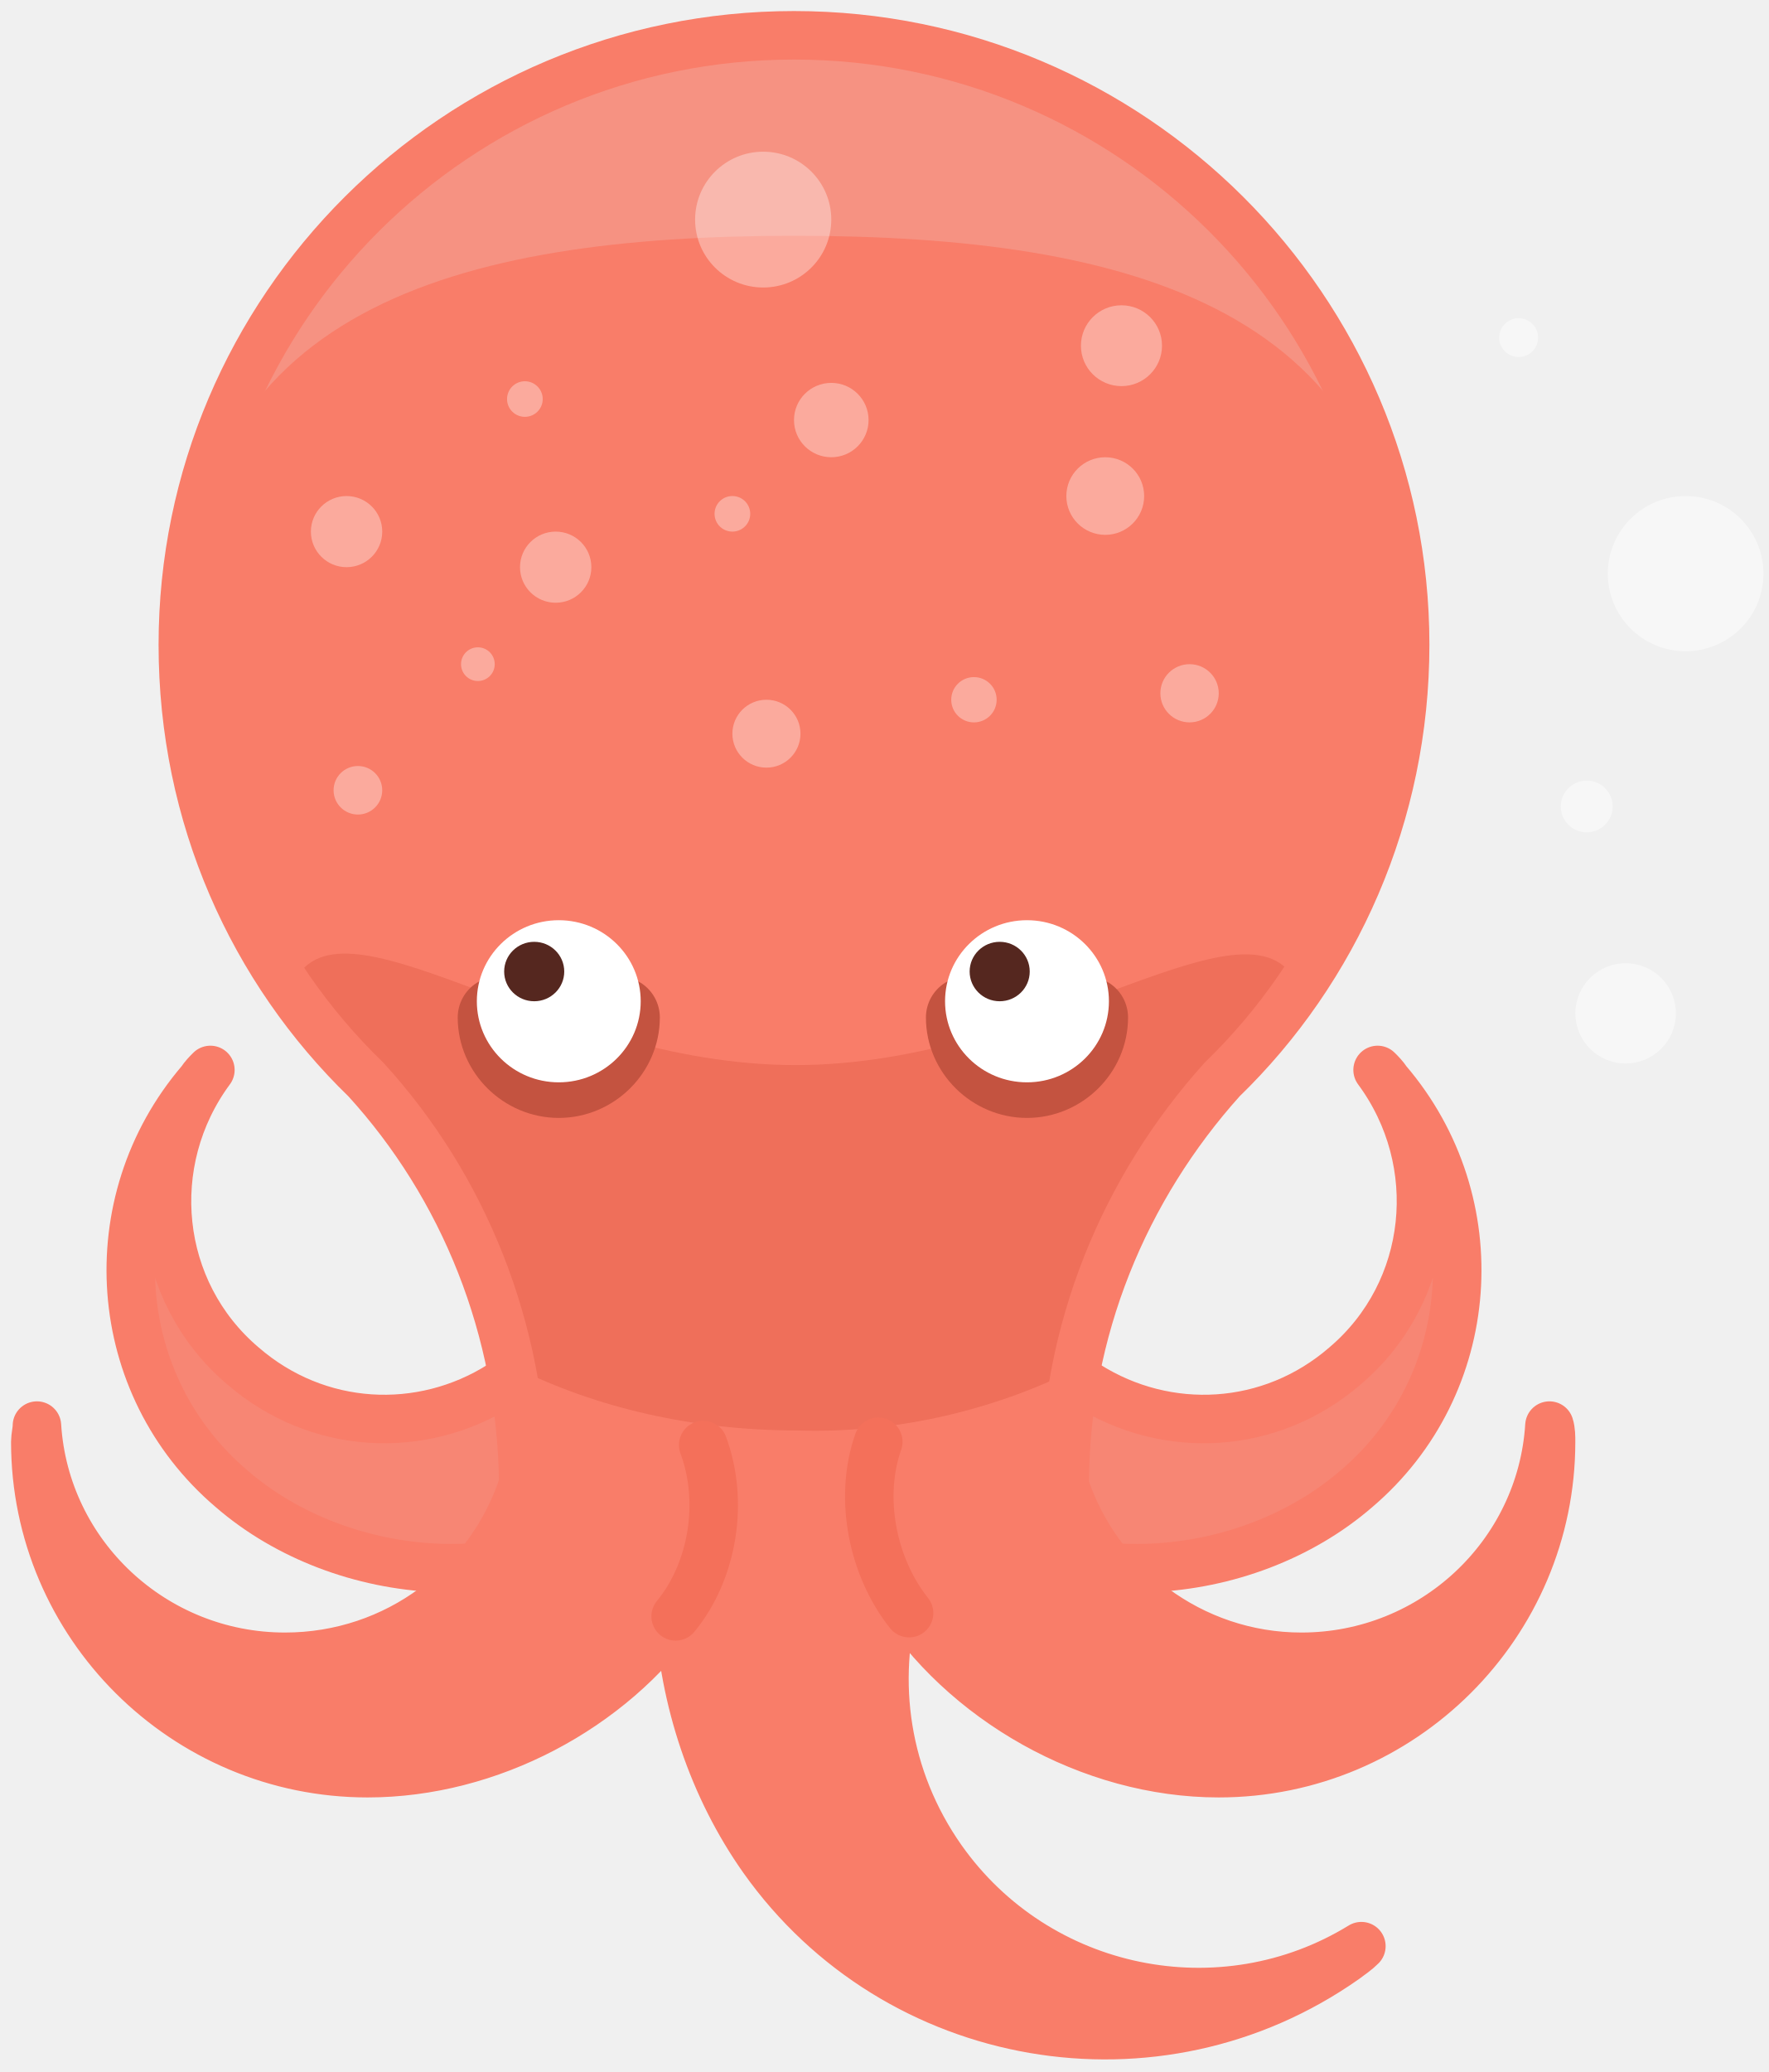
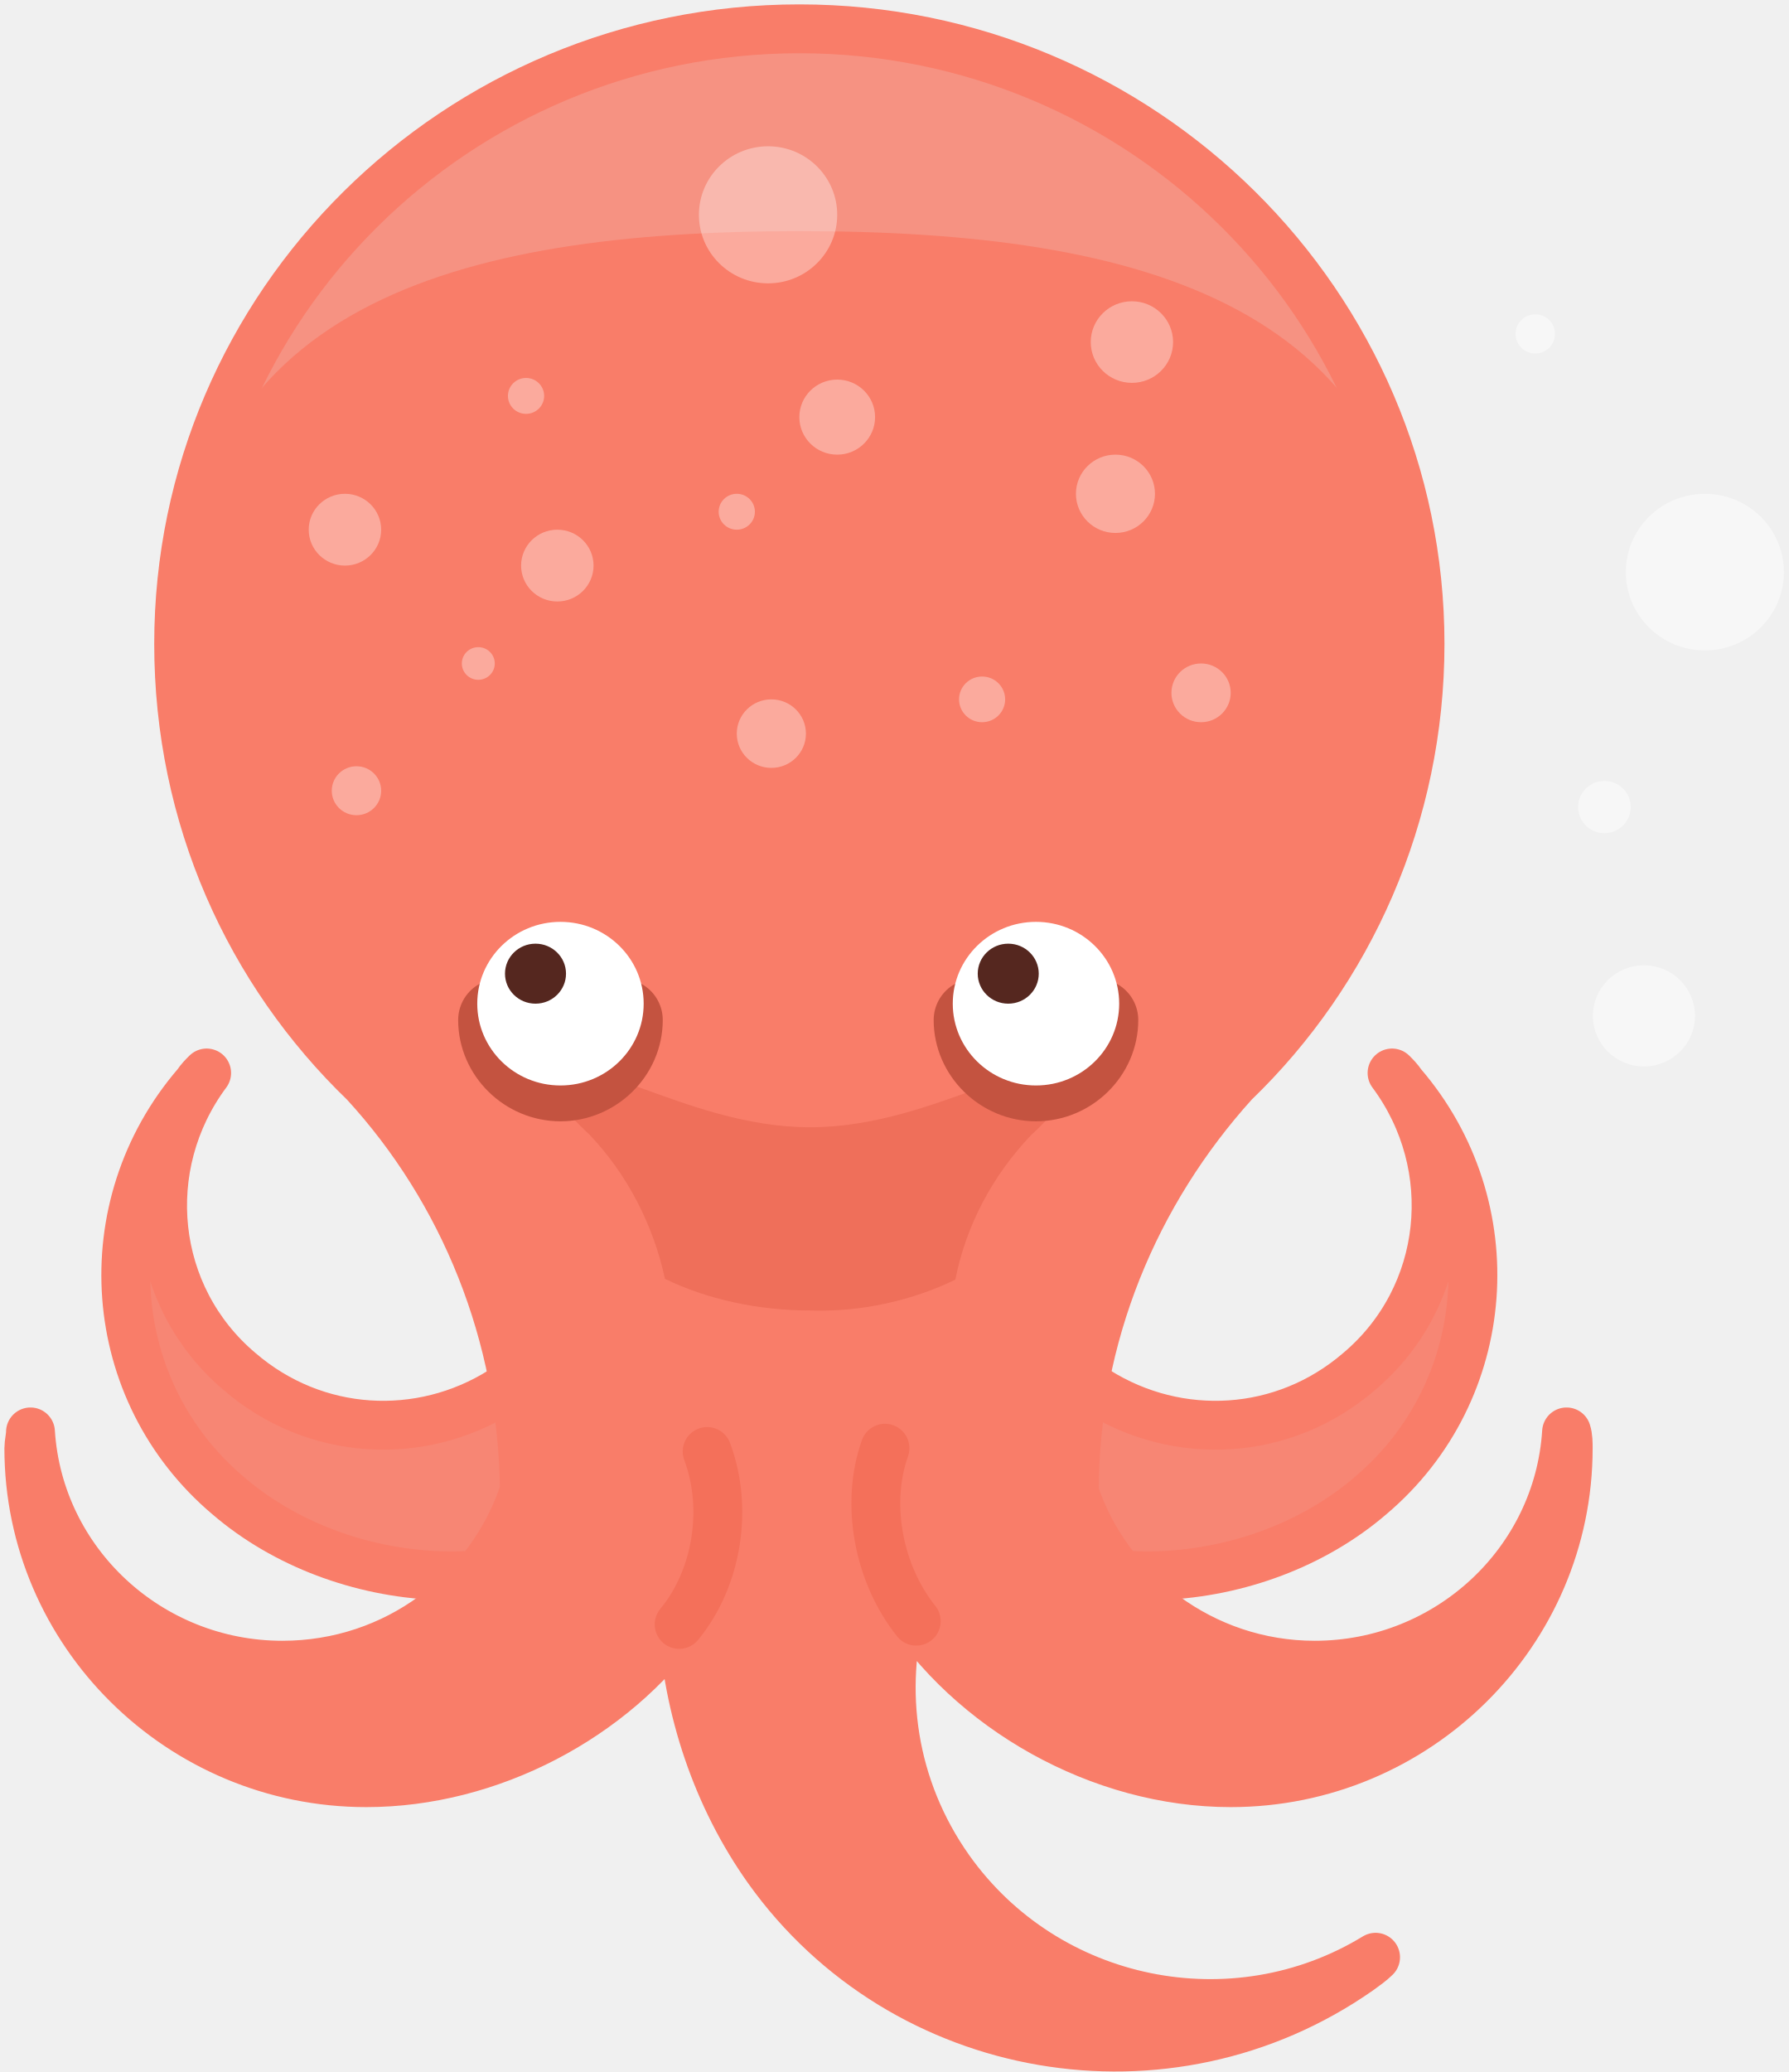
- <svg xmlns="http://www.w3.org/2000/svg" width="105px" height="123px" viewBox="0 0 105 123" version="1.1">
+ <svg xmlns="http://www.w3.org/2000/svg" width="329px" height="381px" viewBox="0 0 329 381" version="1.1">
  <defs />
  <g id="Page-1" stroke="none" stroke-width="1" fill="none" fill-rule="evenodd">
-     <g id="Desktop-HD-Copy-6" transform="translate(-666, -95)">
-       <g id="if__octopus_1376623" transform="translate(668, 97)">
-         <g id="Group" transform="translate(5.294393, 61.41936)">
-           <g id="Shape">
-             <path d="M22.429,18.81 C17.712,21.785 11.551,21.497 7.123,17.658 C1.925,13.244 1.155,5.566 5.198,0.096 C5.006,0.288 4.813,0.48 4.621,0.768 C-1.54,7.965 -0.77,18.81 6.45,24.952 C13.092,30.71 24.258,31.477 30.515,25.719 L22.429,18.81 Z" fill="#F78674" fill-rule="nonzero" />
-             <path d="M22.429,18.81 C17.712,21.785 11.551,21.497 7.123,17.658 C1.925,13.244 1.155,5.566 5.198,0.096 C5.006,0.288 4.813,0.48 4.621,0.768 C-1.54,7.965 -0.77,18.81 6.45,24.952 C13.092,30.71 24.258,31.477 30.515,25.719 L22.429,18.81 Z" stroke="#F97D69" stroke-width="2.88" stroke-linecap="round" stroke-linejoin="round" />
-           </g>
-           <g id="Shape" transform="translate(49.09346, 0)">
-             <path d="M8.182,18.81 C12.899,21.785 19.06,21.497 23.488,17.658 C28.686,13.244 29.456,5.566 25.413,0.096 C25.606,0.288 25.798,0.48 25.991,0.768 C32.151,7.965 31.381,18.81 24.162,24.952 C17.52,30.71 6.353,31.477 0.096,25.719 L8.182,18.81 Z" fill="#F78674" fill-rule="nonzero" />
-             <path d="M8.182,18.81 C12.899,21.785 19.06,21.497 23.488,17.658 C28.686,13.244 29.456,5.566 25.413,0.096 C25.606,0.288 25.798,0.48 25.991,0.768 C32.151,7.965 31.381,18.81 24.162,24.952 C17.52,30.71 6.353,31.477 0.096,25.719 L8.182,18.81 Z" stroke="#F97D69" stroke-width="2.88" stroke-linecap="round" stroke-linejoin="round" />
-           </g>
-         </g>
-         <path d="M70.367,103.261 C81.245,103.261 90.101,94.432 90.101,83.588 C90.101,83.3 90.101,82.916 90.005,82.628 C89.523,90.306 83.074,96.352 75.277,96.352 C68.731,96.352 63.148,92.033 61.222,86.179 C61.222,76.966 64.784,68.521 70.56,62.091 C77.298,55.565 81.437,46.352 81.437,36.276 C81.437,16.315 65.169,0.096 45.147,0.096 C25.124,0.096 8.856,16.315 8.856,36.276 C8.856,46.448 12.995,55.565 19.734,62.091 C25.509,68.425 28.975,76.87 29.071,86.083 C27.146,92.033 21.563,96.352 14.921,96.352 C7.123,96.352 0.674,90.306 0.193,82.628 C0.193,82.916 0.096,83.3 0.096,83.588 C0.096,94.432 8.952,103.261 19.83,103.261 C27.05,103.261 34.269,99.423 38.312,93.665 C38.601,98.943 40.334,104.125 43.318,108.348 C51.211,119.48 66.709,122.167 77.876,114.298 C78.261,114.01 78.55,113.818 78.838,113.53 C70.56,118.616 59.586,116.409 53.907,108.348 C50.537,103.549 49.767,97.791 51.211,92.609 C55.158,98.943 62.763,103.261 70.367,103.261 Z" id="Shape" fill="#F69282" fill-rule="nonzero" />
-         <path d="M70.367,103.261 C81.245,103.261 90.101,94.432 90.101,83.588 C90.101,83.3 90.101,82.916 90.005,82.628 C89.523,90.306 83.074,96.352 75.277,96.352 C68.731,96.352 63.148,92.033 61.222,86.179 C61.222,76.966 64.784,68.521 70.56,62.091 C77.298,55.565 81.437,46.352 81.437,36.276 C81.437,16.315 65.169,11.996 45.147,11.996 C25.124,11.996 8.856,16.315 8.856,36.276 C8.856,46.448 12.995,55.565 19.734,62.091 C25.509,68.425 28.975,76.87 29.071,86.083 C27.146,92.033 21.563,96.352 14.921,96.352 C7.123,96.352 0.674,90.306 0.193,82.628 C0.193,82.916 0.096,83.3 0.096,83.588 C0.096,94.432 8.952,103.261 19.83,103.261 C27.05,103.261 34.269,99.423 38.312,93.665 C38.601,98.943 40.334,104.125 43.318,108.348 C51.211,119.48 66.709,122.167 77.876,114.298 C78.261,114.01 78.55,113.818 78.838,113.53 C70.56,118.616 59.586,116.409 53.907,108.348 C50.537,103.549 49.767,97.791 51.211,92.609 C55.158,98.943 62.763,103.261 70.367,103.261 Z" id="Shape" fill="#F97D69" fill-rule="nonzero" />
-         <path d="M61.896,79.269 C63.148,72.744 66.228,66.89 70.56,62.187 C72.293,60.556 73.833,58.732 75.18,56.717 C72.581,50.191 60.164,61.227 45.243,61.227 C30.322,61.227 17.905,50.191 15.306,56.621 C16.653,58.636 18.193,60.46 19.926,62.091 C24.258,66.794 27.242,72.744 28.59,79.173 C33.403,81.573 39.179,82.916 45.339,82.916 C51.307,83.108 57.083,81.669 61.896,79.269 Z" id="Shape" fill="#E76650" fill-rule="nonzero" opacity="0.6" />
-         <path d="M70.367,103.261 C81.245,103.261 90.101,94.432 90.101,83.588 C90.101,83.3 90.101,82.916 90.005,82.628 C89.523,90.306 83.074,96.352 75.277,96.352 C68.731,96.352 63.148,92.033 61.222,86.179 C61.222,76.966 64.784,68.521 70.56,62.091 C77.298,55.565 81.437,46.352 81.437,36.276 C81.437,16.315 65.169,0.096 45.147,0.096 C25.124,0.096 8.856,16.315 8.856,36.276 C8.856,46.448 12.995,55.565 19.734,62.091 C25.509,68.425 28.975,76.87 29.071,86.083 C27.146,92.033 21.563,96.352 14.921,96.352 C7.123,96.352 0.674,90.306 0.193,82.628 C0.193,82.916 0.096,83.3 0.096,83.588 C0.096,94.432 8.952,103.261 19.83,103.261 C27.05,103.261 34.269,99.423 38.312,93.665 C38.601,98.943 40.334,104.125 43.318,108.348 C51.211,119.48 66.709,122.167 77.876,114.298 C78.261,114.01 78.55,113.818 78.838,113.53 C70.56,118.616 59.586,116.409 53.907,108.348 C50.537,103.549 49.767,97.791 51.211,92.609 C55.158,98.943 62.763,103.261 70.367,103.261 Z" id="Shape" stroke="#F97D69" stroke-width="2.88" stroke-linecap="round" stroke-linejoin="round" />
-         <path d="M50.152,83.588 C48.997,86.851 49.767,90.977 51.981,93.76" id="Shape" stroke="#F4705A" stroke-width="2.88" stroke-linecap="round" stroke-linejoin="round" />
-         <path d="M38.12,93.952 C40.334,91.265 41.007,87.139 39.756,83.78" id="Shape" stroke="#F4705A" stroke-width="2.88" stroke-linecap="round" stroke-linejoin="round" />
-         <g id="Group" transform="translate(25.99065, 52.30242)">
-           <g id="Shape" stroke-linecap="round" stroke-linejoin="round" transform="translate(1.621613, 5.93629)" stroke-width="4.867" stroke="#C45340">
-             <path d="M7.135,0.162 C7.135,2.087 5.513,3.691 3.568,3.691 C1.622,3.691 0,2.087 0,0.162" />
-             <path d="M34.937,0.162 C34.937,2.087 33.316,3.691 31.37,3.691 C29.424,3.691 27.802,2.087 27.802,0.162" />
-           </g>
-           <g id="Oval" fill-rule="nonzero">
-             <g id="Group">
-               <ellipse id="Oval" fill="#FFFFFF" cx="5.189" cy="5.136" rx="4.865" ry="4.812" />
-               <ellipse id="Oval" fill="#55271F" cx="3.73" cy="3.371" rx="1.784" ry="1.764" />
-             </g>
-             <g id="Group" transform="translate(28.116, 0)">
-               <ellipse id="Oval" fill="#FFFFFF" cx="4.875" cy="5.136" rx="4.865" ry="4.812" />
-               <ellipse id="Oval" fill="#55271F" cx="3.254" cy="3.371" rx="1.784" ry="1.764" />
+     <g id="Desktop-HD" transform="translate(-462, -320)">
+       <g id="Group-19" transform="translate(466, 324)">
+         <g id="Group-10" transform="translate(0.079993, 0.559998)">
+           <g id="Group-2">
+             <g id="if__octopus_1376623" transform="translate(0.920007, 0.440002)">
+               <g id="Group" transform="translate(16.65421, 192)">
+                 <g id="Shape">
+                   <path d="M70.553,58.8 C55.716,68.1 36.336,67.2 22.407,55.2 C6.056,41.4 3.634,17.4 16.351,0.3 C15.746,0.9 15.14,1.5 14.535,2.4 C-4.845,24.9 -2.422,58.8 20.288,78 C41.181,96 76.307,98.4 95.989,80.4 L70.553,58.8 Z" fill="#F78674" fill-rule="nonzero" />
+                   <path d="M70.553,58.8 C55.716,68.1 36.336,67.2 22.407,55.2 C6.056,41.4 3.634,17.4 16.351,0.3 C15.746,0.9 15.14,1.5 14.535,2.4 C-4.845,24.9 -2.422,58.8 20.288,78 C41.181,96 76.307,98.4 95.989,80.4 L70.553,58.8 Z" stroke="#F97D69" stroke-width="8.986" stroke-linecap="round" stroke-linejoin="round" />
+                 </g>
+                 <g id="Shape" transform="translate(154.4299, 0)">
+                   <path d="M25.738,58.8 C40.576,68.1 59.955,67.2 73.884,55.2 C90.236,41.4 92.658,17.4 79.94,0.3 C80.546,0.9 81.151,1.5 81.757,2.4 C101.136,24.9 98.714,58.8 76.004,78 C55.11,96 19.985,98.4 0.303,80.4 L25.738,58.8 Z" fill="#F78674" fill-rule="nonzero" />
+                   <path d="M25.738,58.8 C40.576,68.1 59.955,67.2 73.884,55.2 C90.236,41.4 92.658,17.4 79.94,0.3 C80.546,0.9 81.151,1.5 81.757,2.4 C101.136,24.9 98.714,58.8 76.004,78 C55.11,96 19.985,98.4 0.303,80.4 L25.738,58.8 Z" stroke="#F97D69" stroke-width="8.986" stroke-linecap="round" stroke-linejoin="round" />
+                 </g>
+               </g>
+               <path d="M221.35,322.8 C255.566,322.8 283.424,295.2 283.424,261.3 C283.424,260.4 283.424,259.2 283.121,258.3 C281.607,282.3 261.32,301.2 236.793,301.2 C216.202,301.2 198.639,287.7 192.583,269.4 C192.583,240.6 203.787,214.2 221.955,194.1 C243.151,173.7 256.172,144.9 256.172,113.4 C256.172,51 204.998,0.3 142.015,0.3 C79.032,0.3 27.858,51 27.858,113.4 C27.858,145.2 40.879,173.7 62.075,194.1 C80.243,213.9 91.144,240.3 91.447,269.1 C85.391,287.7 67.828,301.2 46.935,301.2 C22.407,301.2 2.12,282.3 0.606,258.3 C0.606,259.2 0.303,260.4 0.303,261.3 C0.303,295.2 28.161,322.8 62.378,322.8 C85.088,322.8 107.798,310.8 120.516,292.8 C121.424,309.3 126.875,325.5 136.262,338.7 C161.092,373.5 209.843,381.9 244.968,357.3 C246.179,356.4 247.088,355.8 247.996,354.9 C221.955,370.8 187.436,363.9 169.57,338.7 C158.972,323.7 156.55,305.7 161.092,289.5 C173.507,309.3 197.428,322.8 221.35,322.8 Z" id="Shape" fill="#F69282" fill-rule="nonzero" />
+               <path d="M221.35,322.8 C255.566,322.8 283.424,295.2 283.424,261.3 C283.424,260.4 283.424,259.2 283.121,258.3 C281.607,282.3 261.32,301.2 236.793,301.2 C216.202,301.2 198.639,287.7 192.583,269.4 C192.583,240.6 203.787,214.2 221.955,194.1 C243.151,173.7 256.172,144.9 256.172,113.4 C256.172,51 204.998,37.5 142.015,37.5 C79.032,37.5 27.858,51 27.858,113.4 C27.858,145.2 40.879,173.7 62.075,194.1 C80.243,213.9 91.144,240.3 91.447,269.1 C85.391,287.7 67.828,301.2 46.935,301.2 C22.407,301.2 2.12,282.3 0.606,258.3 C0.606,259.2 0.303,260.4 0.303,261.3 C0.303,295.2 28.161,322.8 62.378,322.8 C85.088,322.8 107.798,310.8 120.516,292.8 C121.424,309.3 126.875,325.5 136.262,338.7 C161.092,373.5 209.843,381.9 244.968,357.3 C246.179,356.4 247.088,355.8 247.996,354.9 C221.955,370.8 187.436,363.9 169.57,338.7 C158.972,323.7 156.55,305.7 161.092,289.5 C173.507,309.3 197.428,322.8 221.35,322.8 Z" id="Shape" fill="#F97D69" fill-rule="nonzero" />
+               <path d="M170.701,230.308 C172.707,220.171 177.646,211.077 184.592,203.772 C187.37,201.238 189.839,198.405 192,195.275 C187.833,185.137 167.923,202.282 144,202.282 C120.077,202.282 100.167,185.137 96,195.126 C98.161,198.256 100.63,201.089 103.408,203.623 C110.354,210.928 115.138,220.171 117.299,230.159 C125.016,233.886 134.277,235.973 144.154,235.973 C153.723,236.272 162.984,234.035 170.701,230.308 Z" id="Shape" fill="#E76650" fill-rule="nonzero" opacity="0.6" />
+               <path d="M221.35,322.8 C255.566,322.8 283.424,295.2 283.424,261.3 C283.424,260.4 283.424,259.2 283.121,258.3 C281.607,282.3 261.32,301.2 236.793,301.2 C216.202,301.2 198.639,287.7 192.583,269.4 C192.583,240.6 203.787,214.2 221.955,194.1 C243.151,173.7 256.172,144.9 256.172,113.4 C256.172,51 204.998,0.3 142.015,0.3 C79.032,0.3 27.858,51 27.858,113.4 C27.858,145.2 40.879,173.7 62.075,194.1 C80.243,213.9 91.144,240.3 91.447,269.1 C85.391,287.7 67.828,301.2 46.935,301.2 C22.407,301.2 2.12,282.3 0.606,258.3 C0.606,259.2 0.303,260.4 0.303,261.3 C0.303,295.2 28.161,322.8 62.378,322.8 C85.088,322.8 107.798,310.8 120.516,292.8 C121.424,309.3 126.875,325.5 136.262,338.7 C161.092,373.5 209.843,381.9 244.968,357.3 C246.179,356.4 247.088,355.8 247.996,354.9 C221.955,370.8 187.436,363.9 169.57,338.7 C158.972,323.7 156.55,305.7 161.092,289.5 C173.507,309.3 197.428,322.8 221.35,322.8 Z" id="Shape" stroke="#F97D69" stroke-width="8.986" stroke-linecap="round" stroke-linejoin="round" />
+               <path d="M157.761,261.3 C154.127,271.5 156.55,284.4 163.514,293.1" id="Shape" stroke="#F4705A" stroke-width="8.986" stroke-linecap="round" stroke-linejoin="round" />
+               <path d="M119.91,293.7 C126.875,285.3 128.994,272.4 125.058,261.9" id="Shape" stroke="#F4705A" stroke-width="8.986" stroke-linecap="round" stroke-linejoin="round" />
+               <g id="Group" transform="translate(81.75701, 163.5)">
+                 <g id="Shape" stroke-linecap="round" stroke-linejoin="round" transform="translate(5.100995, 18.55714)" stroke-width="15.186" stroke="#C45340">
+                   <path d="M22.444,0.506 C22.444,6.523 17.343,11.537 11.222,11.537 C5.101,11.537 0,6.523 0,0.506" />
+                   <path d="M109.899,0.506 C109.899,6.523 104.798,11.537 98.677,11.537 C92.556,11.537 87.455,6.523 87.455,0.506" />
+                 </g>
+                 <g id="Oval" fill-rule="nonzero">
+                   <g id="Group">
+                     <ellipse id="Oval" fill="#FFFFFF" cx="16.323" cy="16.054" rx="15.303" ry="15.043" />
+                     <ellipse id="Oval" fill="#55271F" cx="11.732" cy="10.539" rx="5.611" ry="5.516" />
+                   </g>
+                   <g id="Group" transform="translate(88.44257, 0)">
+                     <ellipse id="Oval" fill="#FFFFFF" cx="15.336" cy="16.054" rx="15.303" ry="15.043" />
+                     <ellipse id="Oval" fill="#55271F" cx="10.235" cy="10.539" rx="5.611" ry="5.516" />
+                   </g>
+                 </g>
+               </g>
+               <ellipse id="Oval" fill="#FFFFFF" fill-rule="nonzero" opacity="0.348" cx="91.75" cy="67.8" rx="3.331" ry="3.3" />
+               <ellipse id="Oval" fill="#FFFFFF" fill-rule="nonzero" opacity="0.348" cx="148.979" cy="71.7" rx="6.964" ry="6.9" />
+               <ellipse id="Oval" fill="#FFFFFF" fill-rule="nonzero" opacity="0.348" cx="130.508" cy="89.1" rx="3.331" ry="3.3" />
+               <ellipse id="Oval" fill="#FFFFFF" fill-rule="nonzero" opacity="0.348" cx="97.503" cy="99" rx="6.662" ry="6.6" />
+               <ellipse id="Oval" fill="#FFFFFF" fill-rule="nonzero" opacity="0.348" cx="200.153" cy="85.8" rx="7.267" ry="7.2" />
+               <ellipse id="Oval" fill="#FFFFFF" fill-rule="nonzero" opacity="0.348" cx="175.626" cy="123.6" rx="4.239" ry="4.2" />
+               <ellipse id="Oval" fill="#FFFFFF" fill-rule="nonzero" opacity="0.348" cx="82.968" cy="117" rx="3.028" ry="3" />
+               <ellipse id="Oval" fill="#FFFFFF" fill-rule="nonzero" opacity="0.348" cx="215.899" cy="122.4" rx="5.45" ry="5.4" />
+               <ellipse id="Oval" fill="#FFFFFF" fill-rule="nonzero" opacity="0.348" cx="60.561" cy="140.4" rx="4.542" ry="4.5" />
+               <ellipse id="Oval" fill="#FFFFFF" fill-rule="nonzero" opacity="0.348" cx="136.867" cy="129.9" rx="6.359" ry="6.3" />
+               <ellipse id="Oval" fill="#FFFFFF" fill-rule="nonzero" opacity="0.348" cx="203.181" cy="57.9" rx="7.57" ry="7.5" />
+               <ellipse id="Oval" fill="#FFFFFF" fill-rule="nonzero" opacity="0.348" cx="58.441" cy="92.4" rx="6.662" ry="6.6" />
+               <ellipse id="Oval" fill="#FFFFFF" fill-rule="nonzero" opacity="0.348" cx="136.262" cy="34.5" rx="12.718" ry="12.6" />
+               <ellipse id="Oval" fill="#FFFFFF" fill-rule="nonzero" opacity="0.462" cx="308.557" cy="100.2" rx="14.535" ry="14.4" />
+               <ellipse id="Oval" fill="#FFFFFF" fill-rule="nonzero" opacity="0.462" cx="277.368" cy="56.4" rx="3.634" ry="3.6" />
+               <ellipse id="Oval" fill="#FFFFFF" fill-rule="nonzero" opacity="0.462" cx="290.086" cy="143.4" rx="4.845" ry="4.8" />
+               <ellipse id="Oval" fill="#FFFFFF" fill-rule="nonzero" opacity="0.462" cx="297.353" cy="181.8" rx="9.387" ry="9.3" />
            </g>
          </g>
        </g>
-         <ellipse id="Oval" fill="#FFFFFF" fill-rule="nonzero" opacity="0.348" cx="29.167" cy="21.689" rx="1.059" ry="1.056" />
-         <ellipse id="Oval" fill="#FFFFFF" fill-rule="nonzero" opacity="0.348" cx="47.361" cy="22.936" rx="2.214" ry="2.207" />
-         <ellipse id="Oval" fill="#FFFFFF" fill-rule="nonzero" opacity="0.348" cx="41.489" cy="28.502" rx="1.059" ry="1.056" />
-         <ellipse id="Oval" fill="#FFFFFF" fill-rule="nonzero" opacity="0.348" cx="30.996" cy="31.669" rx="2.118" ry="2.111" />
-         <ellipse id="Oval" fill="#FFFFFF" fill-rule="nonzero" opacity="0.348" cx="63.629" cy="27.447" rx="2.31" ry="2.303" />
-         <ellipse id="Oval" fill="#FFFFFF" fill-rule="nonzero" opacity="0.348" cx="55.832" cy="39.539" rx="1.348" ry="1.344" />
-         <ellipse id="Oval" fill="#FFFFFF" fill-rule="nonzero" opacity="0.348" cx="26.376" cy="37.427" rx="1" ry="1" />
-         <ellipse id="Oval" fill="#FFFFFF" fill-rule="nonzero" opacity="0.348" cx="68.635" cy="39.155" rx="1.733" ry="1.727" />
-         <ellipse id="Oval" fill="#FFFFFF" fill-rule="nonzero" opacity="0.348" cx="19.252" cy="44.913" rx="1.444" ry="1.44" />
-         <ellipse id="Oval" fill="#FFFFFF" fill-rule="nonzero" opacity="0.348" cx="43.51" cy="41.554" rx="2.021" ry="2.015" />
-         <ellipse id="Oval" fill="#FFFFFF" fill-rule="nonzero" opacity="0.348" cx="64.592" cy="18.522" rx="2.407" ry="2.399" />
-         <ellipse id="Oval" fill="#FFFFFF" fill-rule="nonzero" opacity="0.348" cx="18.579" cy="29.558" rx="2.118" ry="2.111" />
-         <ellipse id="Oval" fill="#FFFFFF" fill-rule="nonzero" opacity="0.348" cx="43.318" cy="11.036" rx="4.043" ry="4.031" />
-         <ellipse id="Oval" fill="#FFFFFF" fill-rule="nonzero" opacity="0.462" cx="98.091" cy="32.053" rx="4.621" ry="4.606" />
-         <ellipse id="Oval" fill="#FFFFFF" fill-rule="nonzero" opacity="0.462" cx="88.176" cy="18.042" rx="1.155" ry="1.152" />
-         <ellipse id="Oval" fill="#FFFFFF" fill-rule="nonzero" opacity="0.462" cx="92.219" cy="45.873" rx="1.54" ry="1.535" />
-         <ellipse id="Oval" fill="#FFFFFF" fill-rule="nonzero" opacity="0.462" cx="94.529" cy="58.156" rx="2.984" ry="2.975" />
      </g>
    </g>
  </g>
</svg>
